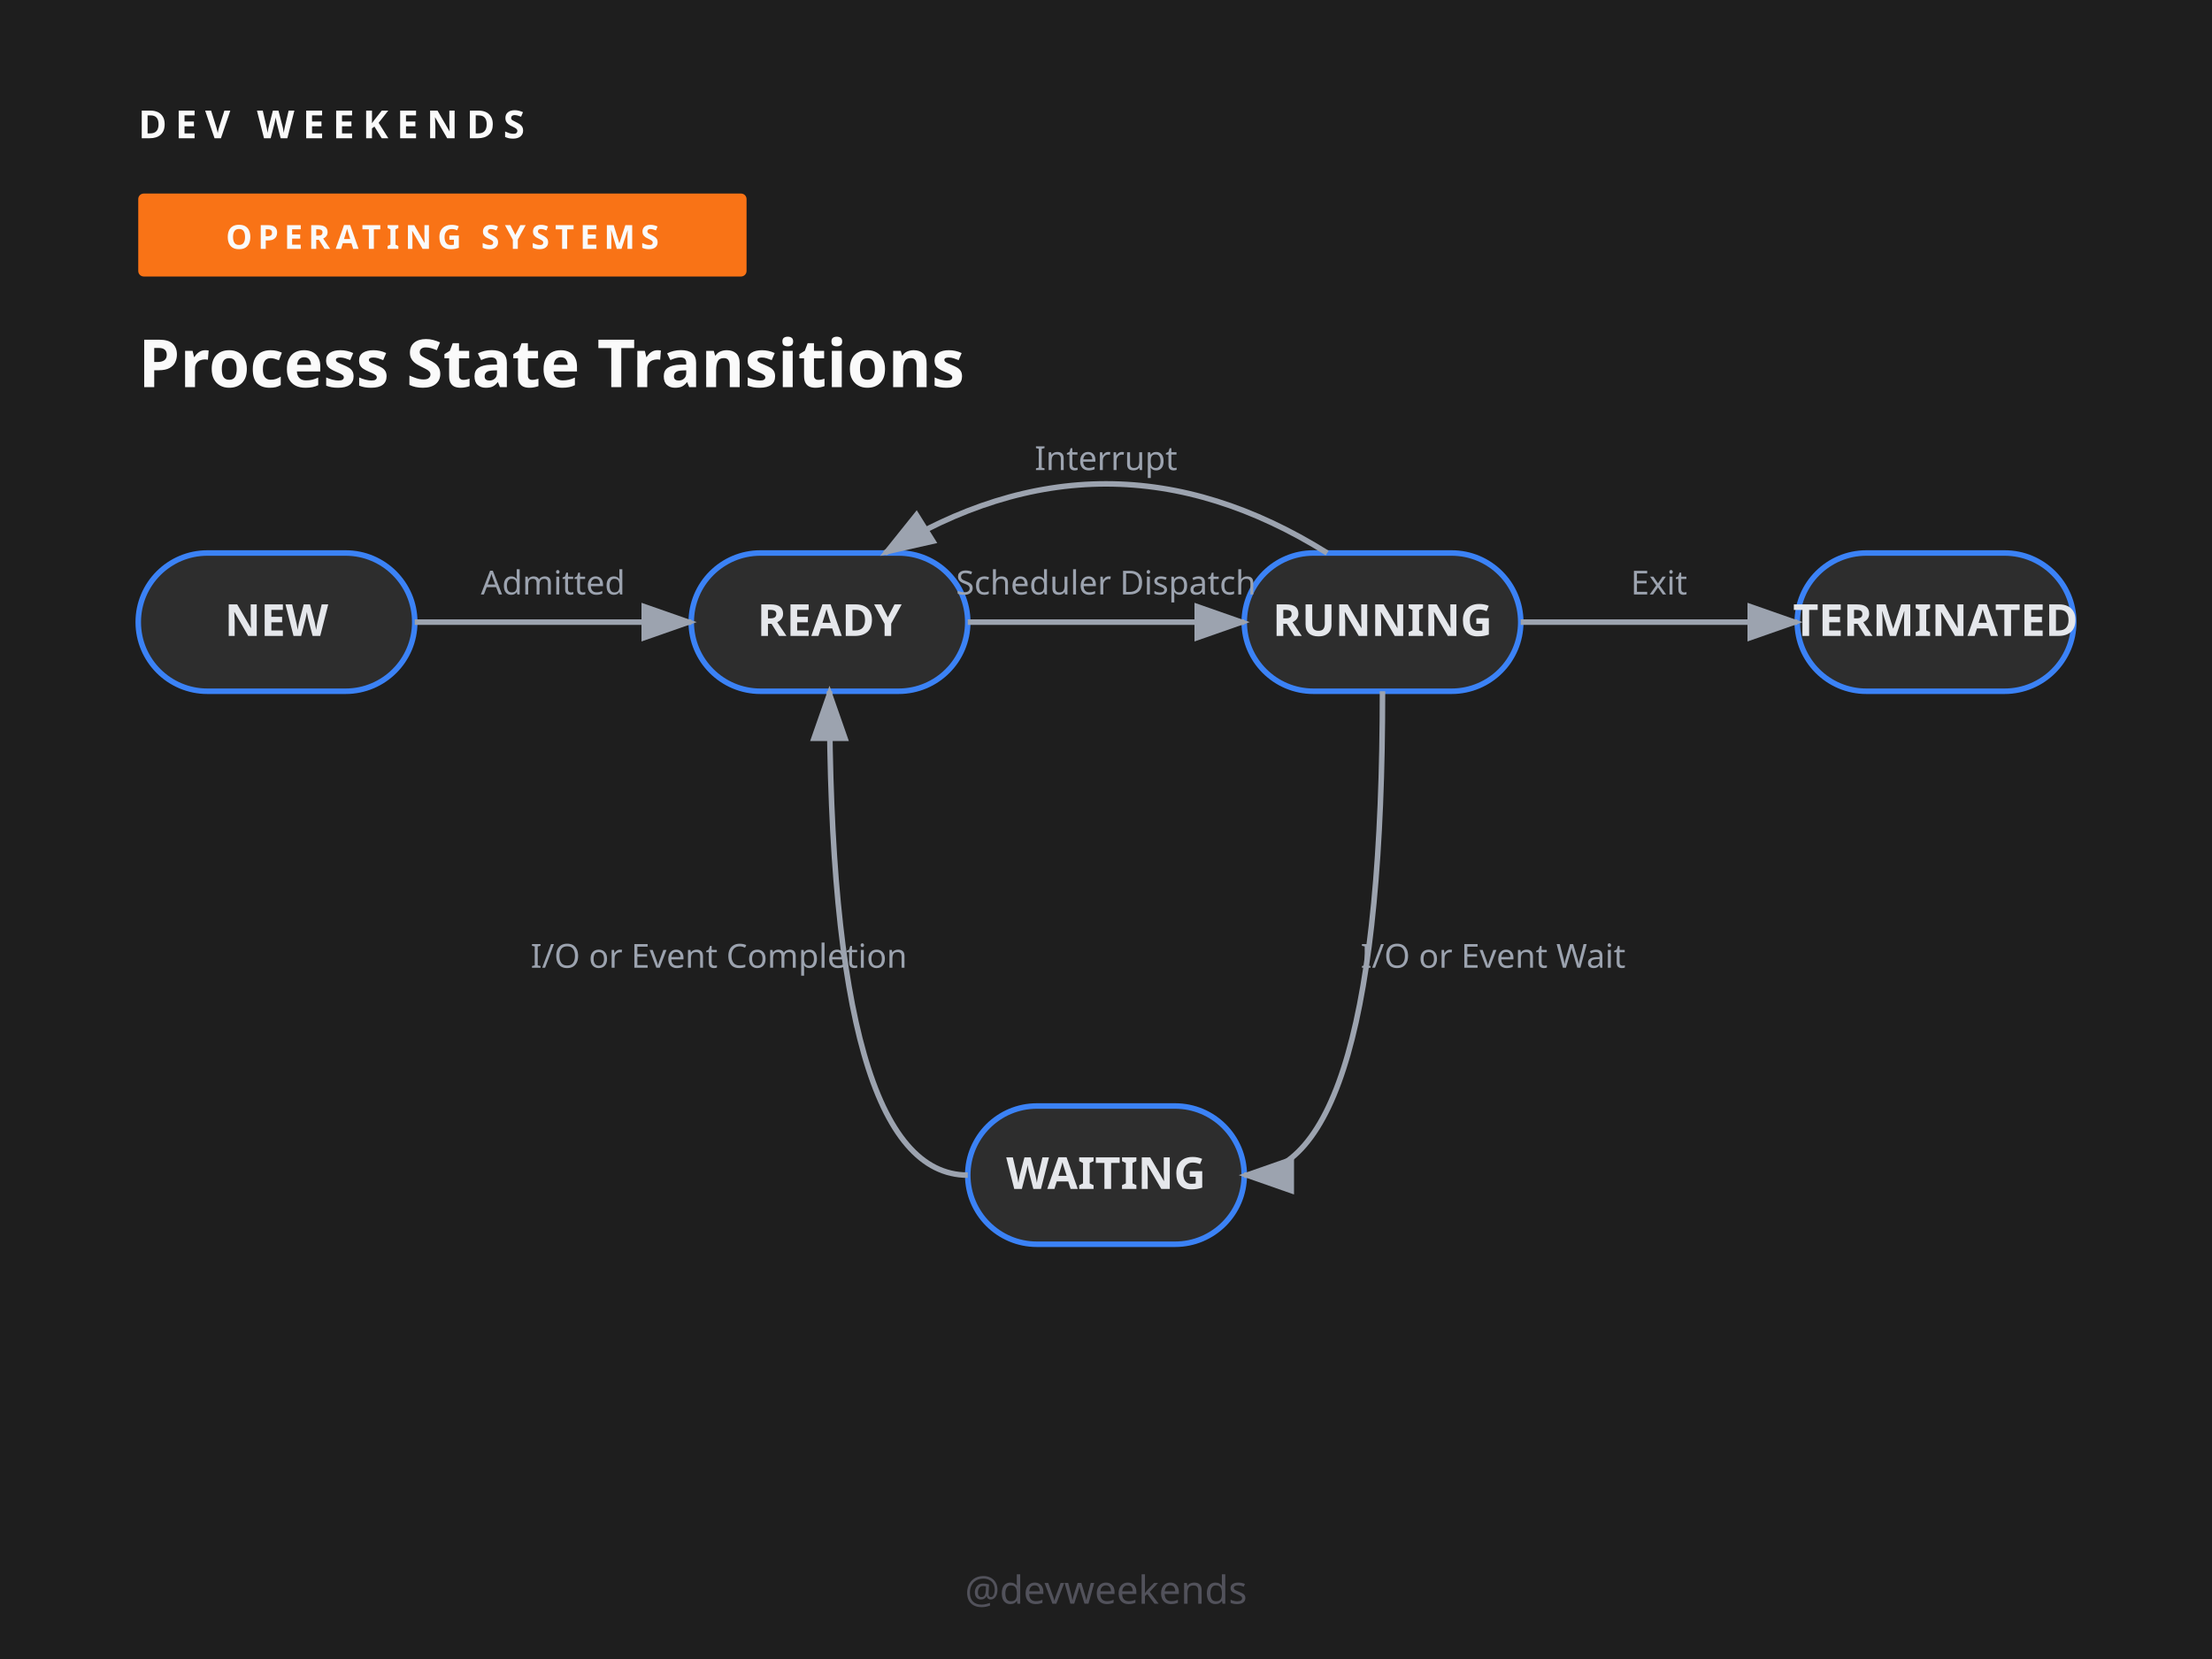
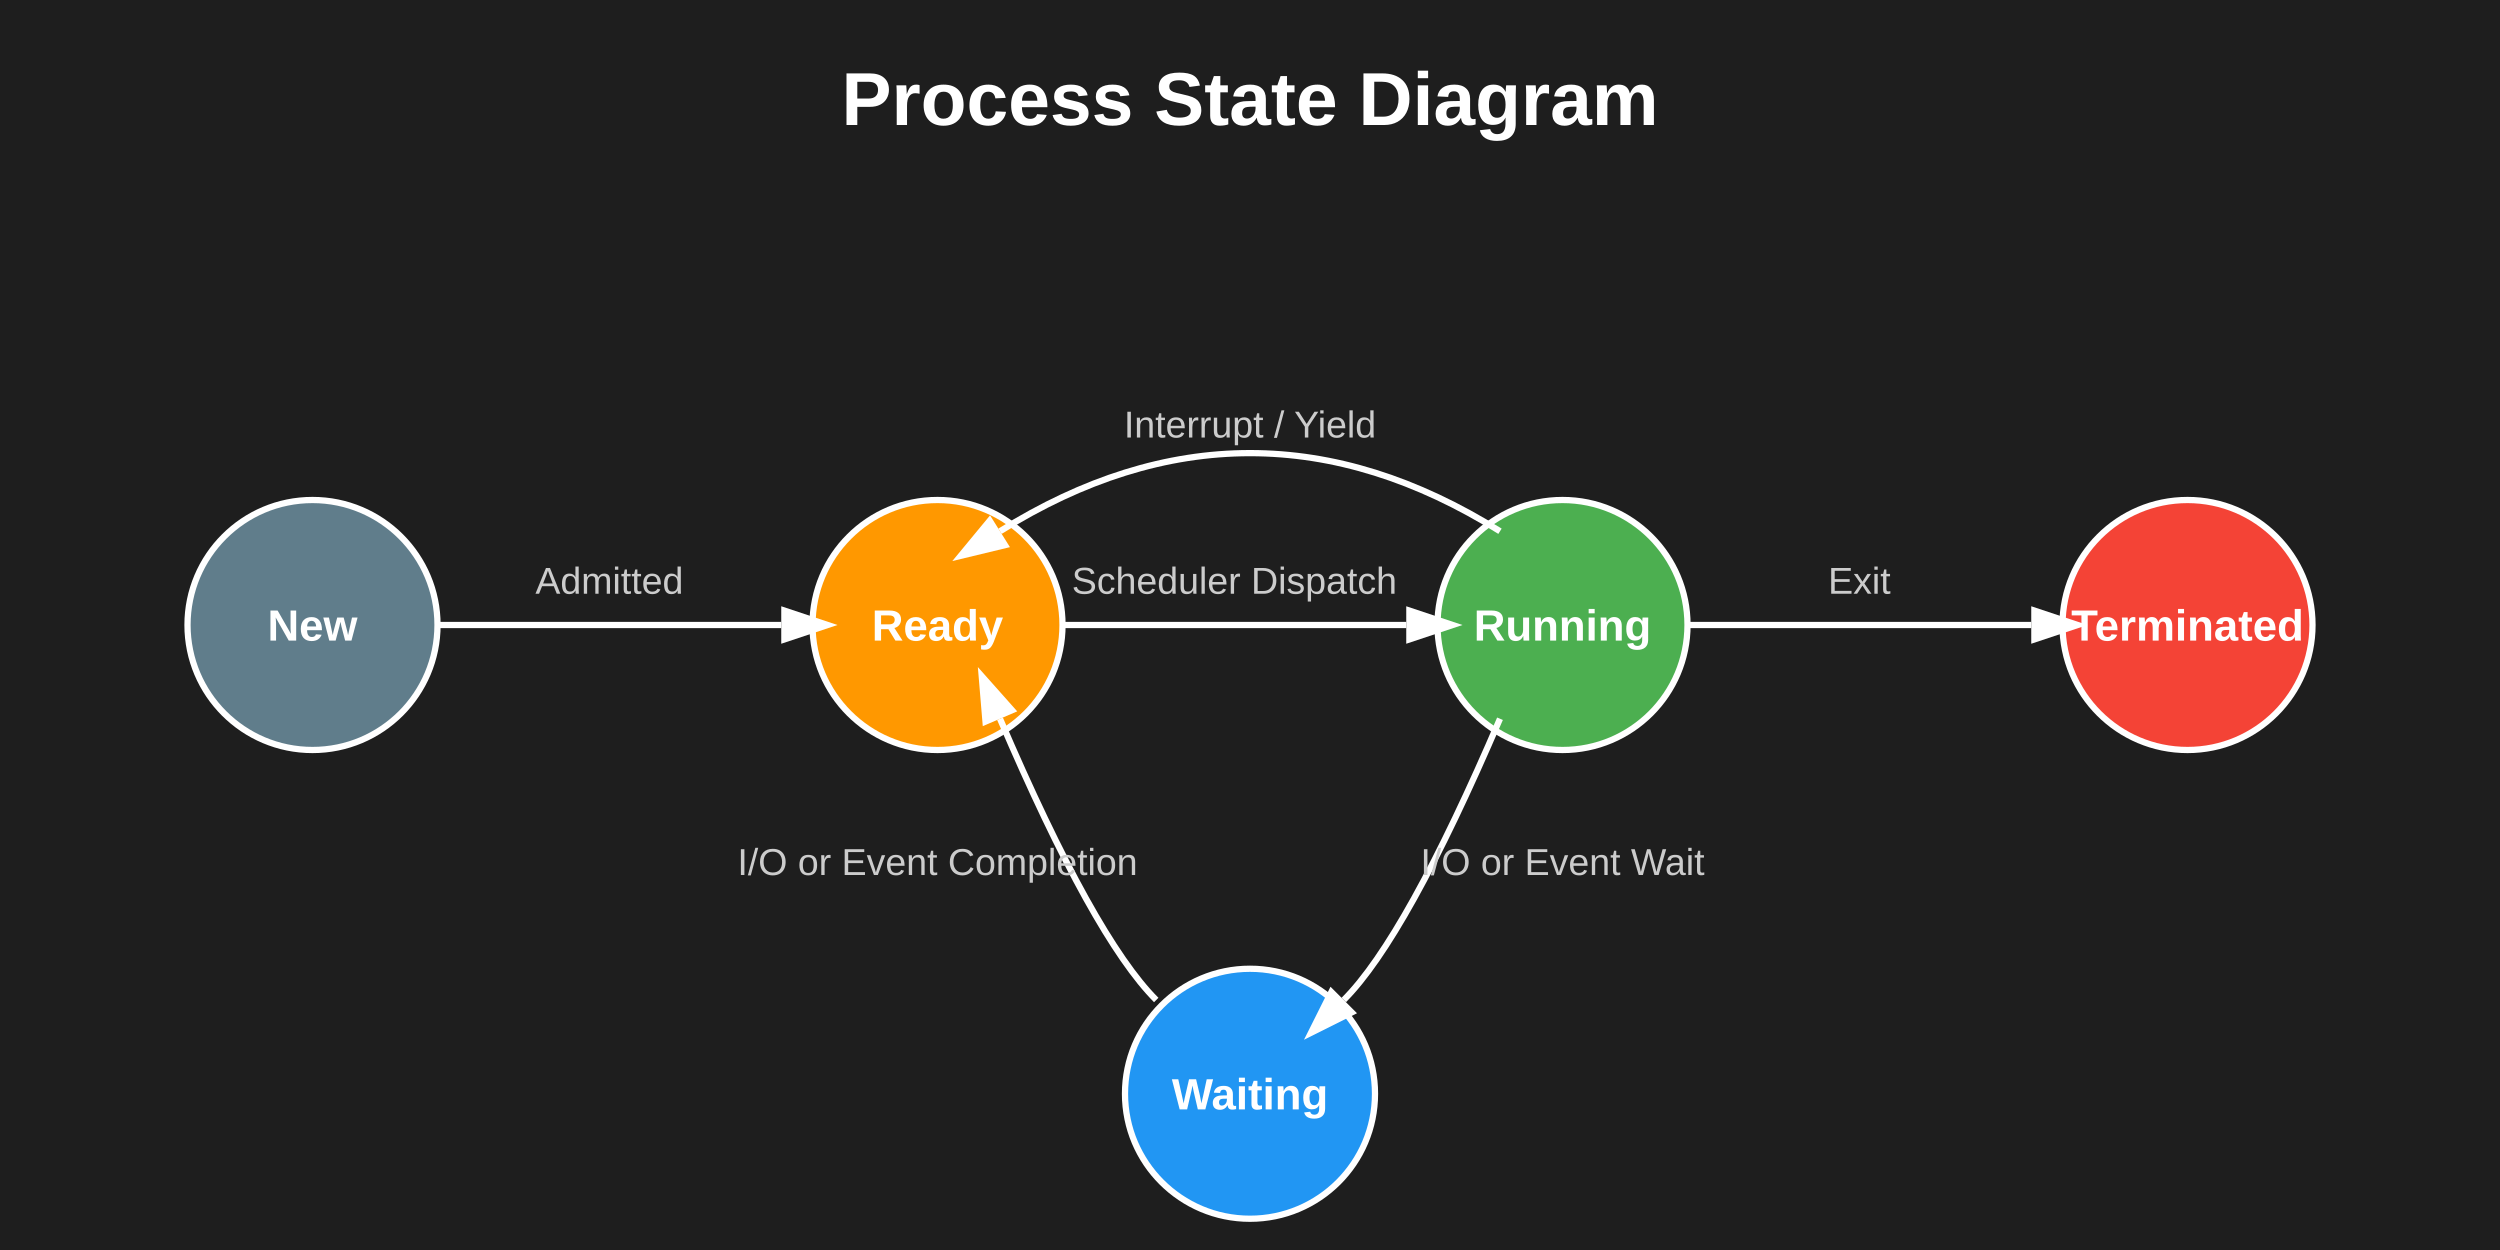
- <svg xmlns="http://www.w3.org/2000/svg" viewBox="0 0 800 600">
+ <svg xmlns="http://www.w3.org/2000/svg" viewBox="0 0 800 400">
+   <rect width="800" height="400" fill="#1e1e1e" />
+   <text x="400" y="40" font-family="Arial, sans-serif" font-size="24" fill="#ffffff" text-anchor="middle" font-weight="bold">Process State Diagram</text>
  <defs>
-     <style>
-       .bg { fill: #1e1e1e; }
-       .state-bg { fill: #2d2d2d; stroke: #3b82f6; stroke-width: 2; }
-       .state-text { font-family: 'Segoe UI', sans-serif; font-size: 16px; font-weight: bold; fill: #e5e7eb; text-anchor: middle; }
-       .arrow { stroke: #9ca3af; stroke-width: 2; fill: none; }
-       .label { font-family: 'Segoe UI', sans-serif; font-size: 12px; fill: #9ca3af; text-anchor: middle; background-color: #1e1e1e; }
-       .brand-text { font-family: system-ui, sans-serif; fill: #FAFAFA; }
-       .brand-sub { font-family: system-ui, sans-serif; fill: #FAFAFA; font-weight: 600; text-anchor: middle; letter-spacing: 2px; font-size: 12px; }
-       .footer-text { font-family: system-ui, sans-serif; fill: #52525B; text-anchor: middle; font-size: 14px; }
-     </style>
-     <marker id="arrowhead" markerWidth="10" markerHeight="7" refX="9" refY="3.5" orient="auto">
-       <polygon points="0 0, 10 3.5, 0 7" fill="#9ca3af" />
+     <marker id="arrow" markerWidth="10" markerHeight="10" refX="0" refY="3" orient="auto" markerUnits="strokeWidth">
+       <path d="M0,0 L0,6 L9,3 z" fill="#ffffff" />
    </marker>
  </defs>
-   <rect width="800" height="600" fill="#1e1e1e" />
-   <text x="50" y="50" class="brand-text" font-size="14" font-weight="600" letter-spacing="3px">DEV WEEKENDS</text>
-   <rect x="50" y="70" width="220" height="30" fill="#F97316" rx="2" />
-   <text x="160" y="90" class="brand-sub">OPERATING SYSTEMS</text>
-   <text x="50" y="140" class="brand-text" font-size="24" font-weight="700">Process State Transitions</text>
-   <g transform="translate(0, 100)">
-     <g transform="translate(50, 100)">
-       <rect x="0" y="0" width="100" height="50" rx="25" class="state-bg" />
-       <text x="50" y="30" class="state-text">NEW</text>
-     </g>
-     <g transform="translate(250, 100)">
-       <rect x="0" y="0" width="100" height="50" rx="25" class="state-bg" />
-       <text x="50" y="30" class="state-text">READY</text>
-     </g>
-     <g transform="translate(450, 100)">
-       <rect x="0" y="0" width="100" height="50" rx="25" class="state-bg" stroke="#10b981" />
-       <text x="50" y="30" class="state-text">RUNNING</text>
-     </g>
-     <g transform="translate(650, 100)">
-       <rect x="0" y="0" width="100" height="50" rx="25" class="state-bg" />
-       <text x="50" y="30" class="state-text">TERMINATED</text>
-     </g>
-     <g transform="translate(350, 300)">
-       <rect x="0" y="0" width="100" height="50" rx="25" class="state-bg" stroke="#f59e0b" />
-       <text x="50" y="30" class="state-text">WAITING</text>
-     </g>
-     <path d="M150, 125 L250, 125" class="arrow" marker-end="url(#arrowhead)" />
-     <text x="200" y="115" class="label">Admitted</text>
-     <path d="M350, 125 L450, 125" class="arrow" marker-end="url(#arrowhead)" />
-     <text x="400" y="115" class="label">Scheduler Dispatch</text>
-     <path d="M480, 100 Q400, 50 320, 100" class="arrow" marker-end="url(#arrowhead)" />
-     <text x="400" y="70" class="label">Interrupt</text>
-     <path d="M550, 125 L650, 125" class="arrow" marker-end="url(#arrowhead)" />
-     <text x="600" y="115" class="label">Exit</text>
-     <path d="M500, 150 Q500, 325 450, 325" class="arrow" marker-end="url(#arrowhead)" />
-     <text x="540" y="250" class="label">I/O or Event Wait</text>
-     <path d="M350, 325 Q300, 325 300, 150" class="arrow" marker-end="url(#arrowhead)" />
-     <text x="260" y="250" class="label">I/O or Event Completion</text>
-   </g>
-   <text x="400" y="580" class="footer-text">@devweekends</text>
+   <circle cx="100" cy="200" r="40" fill="#607D8B" stroke="#fff" stroke-width="2" />
+   <text x="100" y="205" font-family="Arial, sans-serif" font-size="14" fill="#ffffff" text-anchor="middle" font-weight="bold">New</text>
+   <circle cx="300" cy="200" r="40" fill="#FF9800" stroke="#fff" stroke-width="2" />
+   <text x="300" y="205" font-family="Arial, sans-serif" font-size="14" fill="#ffffff" text-anchor="middle" font-weight="bold">Ready</text>
+   <circle cx="500" cy="200" r="40" fill="#4CAF50" stroke="#fff" stroke-width="2" />
+   <text x="500" y="205" font-family="Arial, sans-serif" font-size="14" fill="#ffffff" text-anchor="middle" font-weight="bold">Running</text>
+   <circle cx="700" cy="200" r="40" fill="#F44336" stroke="#fff" stroke-width="2" />
+   <text x="700" y="205" font-family="Arial, sans-serif" font-size="14" fill="#ffffff" text-anchor="middle" font-weight="bold">Terminated</text>
+   <circle cx="400" cy="350" r="40" fill="#2196F3" stroke="#fff" stroke-width="2" />
+   <text x="400" y="355" font-family="Arial, sans-serif" font-size="14" fill="#ffffff" text-anchor="middle" font-weight="bold">Waiting</text>
+   <line x1="140" y1="200" x2="250" y2="200" stroke="#ffffff" stroke-width="2" marker-end="url(#arrow)" />
+   <text x="195" y="190" font-family="Arial, sans-serif" font-size="12" fill="#ccc" text-anchor="middle">Admitted</text>
+   <path d="M 340 200 L 450 200" stroke="#ffffff" stroke-width="2" marker-end="url(#arrow)" />
+   <text x="395" y="190" font-family="Arial, sans-serif" font-size="12" fill="#ccc" text-anchor="middle">Scheduler Dispatch</text>
+   <path d="M 480 170 Q 400 120 320 170" stroke="#ffffff" stroke-width="2" fill="none" marker-end="url(#arrow)" />
+   <text x="400" y="140" font-family="Arial, sans-serif" font-size="12" fill="#ccc" text-anchor="middle">Interrupt / Yield</text>
+   <line x1="540" y1="200" x2="650" y2="200" stroke="#ffffff" stroke-width="2" marker-end="url(#arrow)" />
+   <text x="595" y="190" font-family="Arial, sans-serif" font-size="12" fill="#ccc" text-anchor="middle">Exit</text>
+   <path d="M 480 230 Q 450 300 430 320" stroke="#ffffff" stroke-width="2" fill="none" marker-end="url(#arrow)" />
+   <text x="500" y="280" font-family="Arial, sans-serif" font-size="12" fill="#ccc" text-anchor="middle">I/O or Event Wait</text>
+   <path d="M 370 320 Q 350 300 320 230" stroke="#ffffff" stroke-width="2" fill="none" marker-end="url(#arrow)" />
+   <text x="300" y="280" font-family="Arial, sans-serif" font-size="12" fill="#ccc" text-anchor="middle">I/O or Event Completion</text>
</svg>
